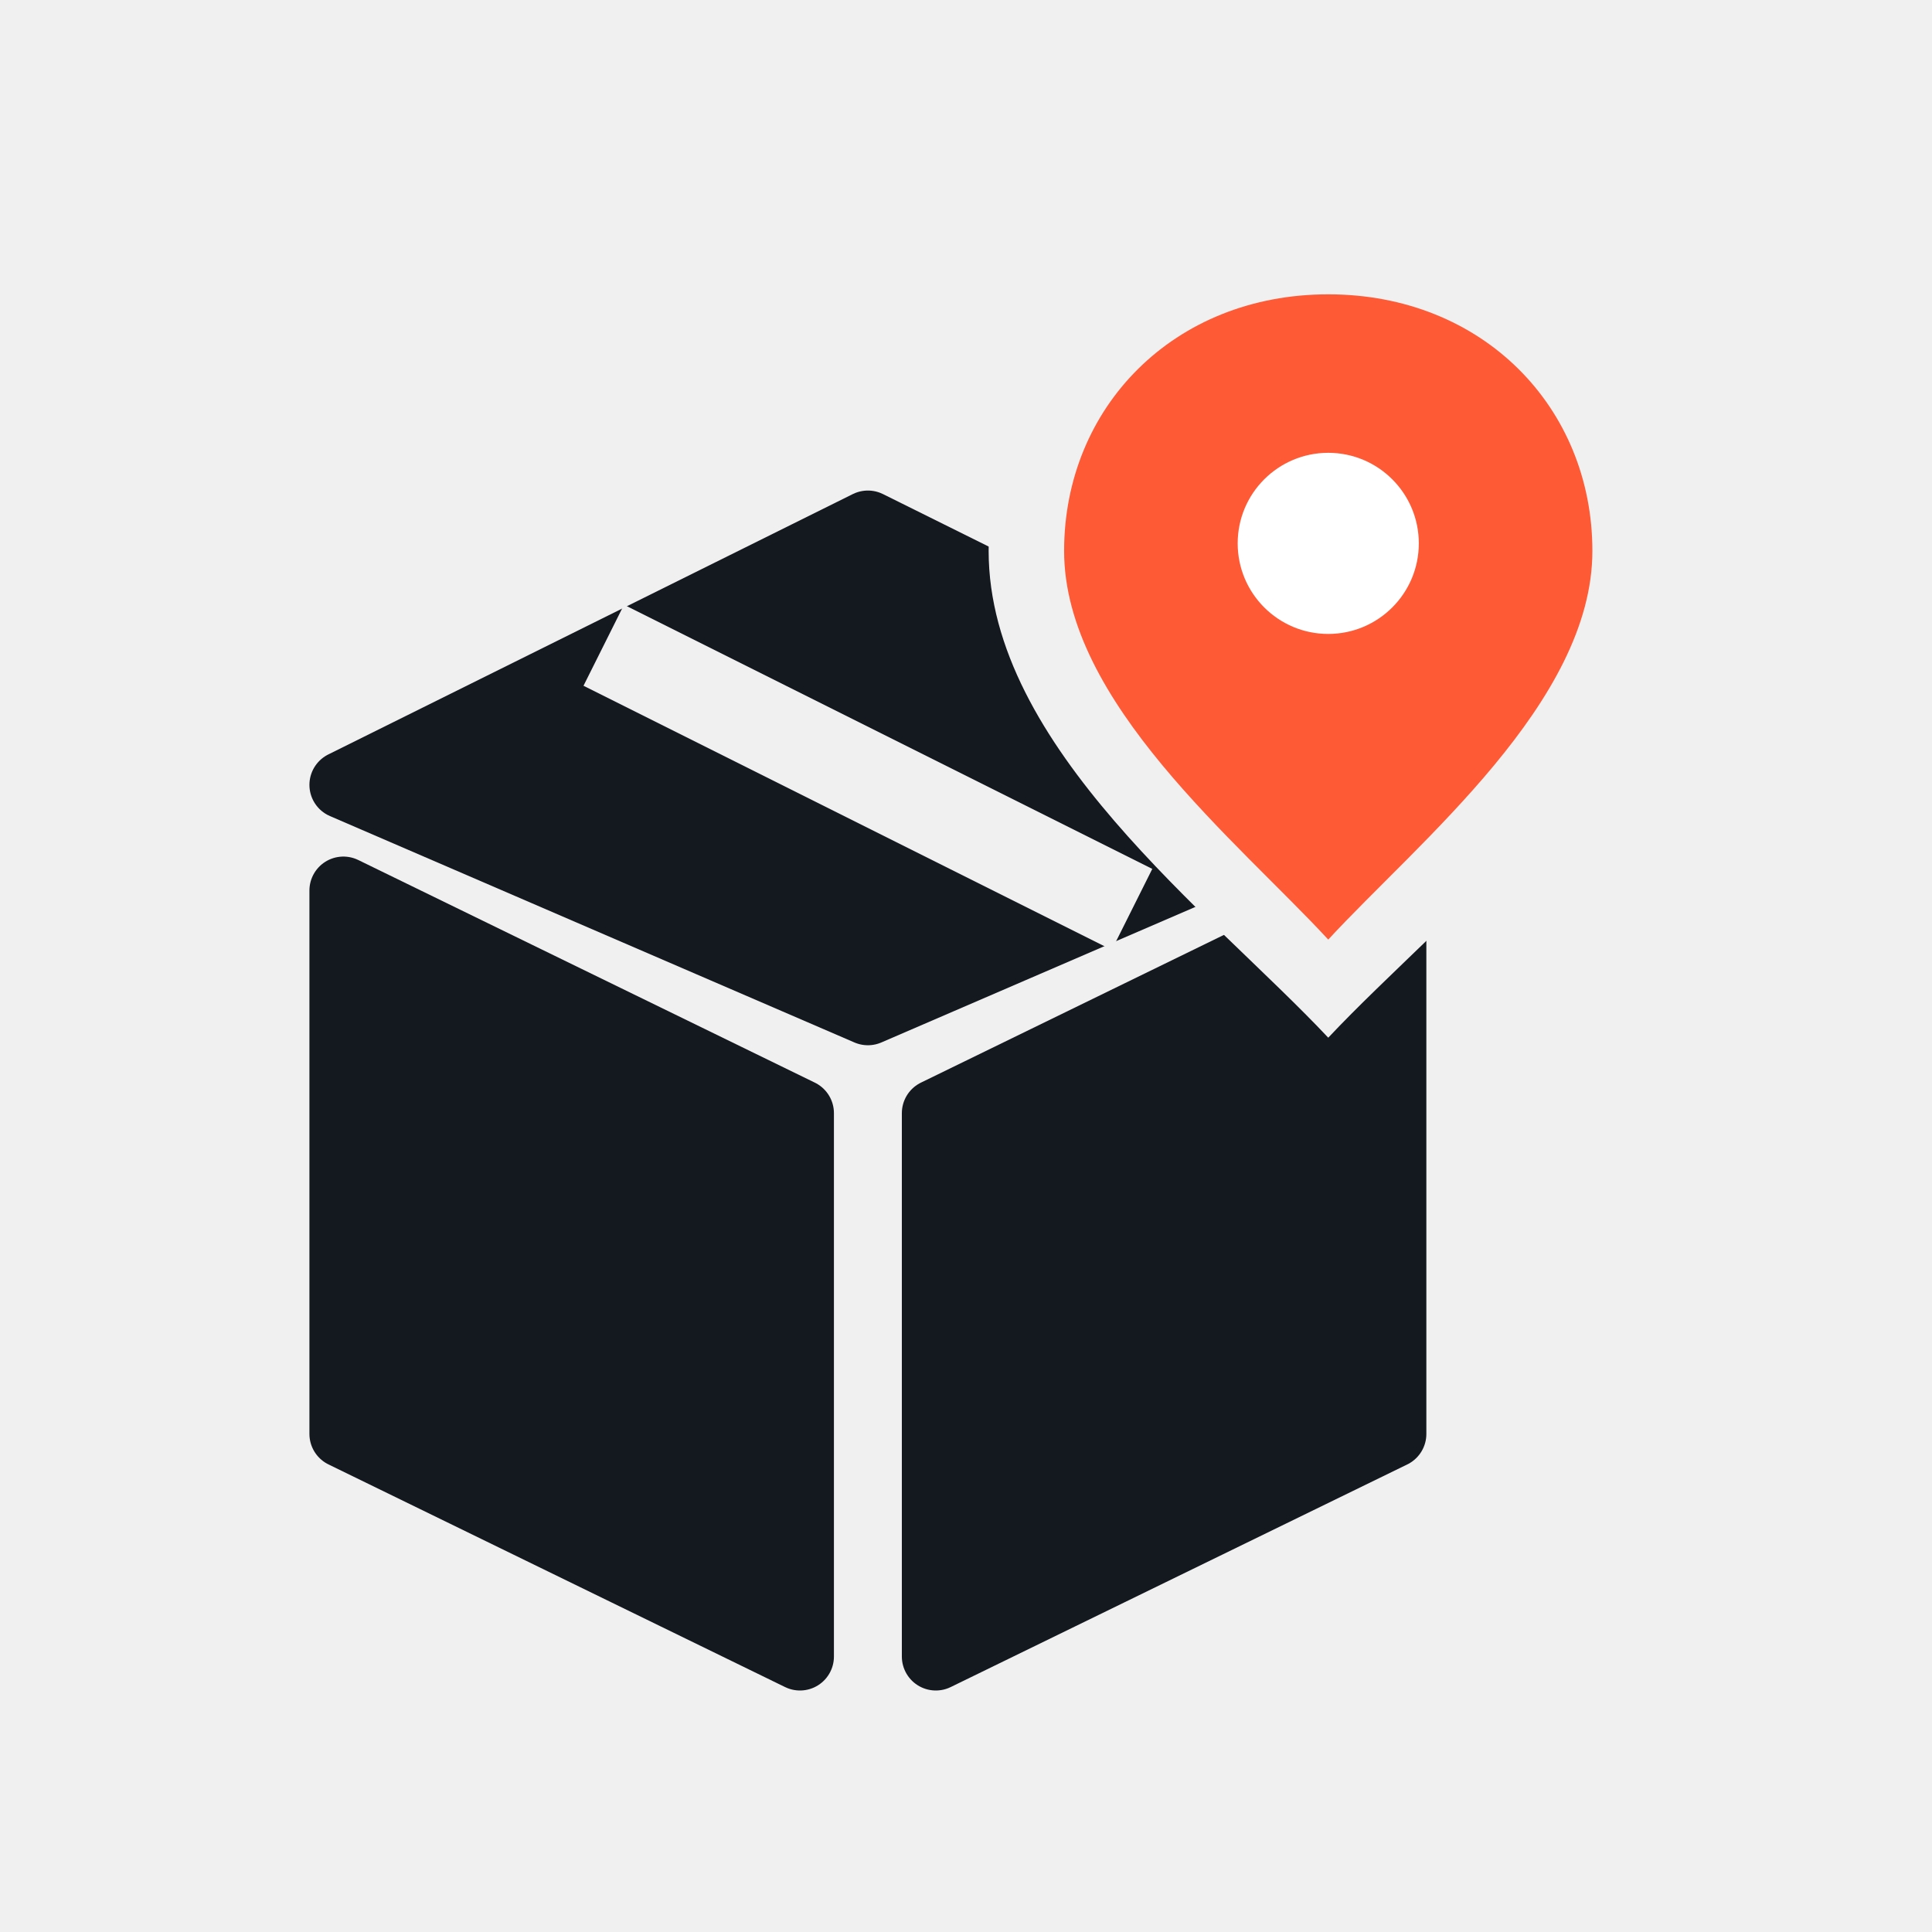
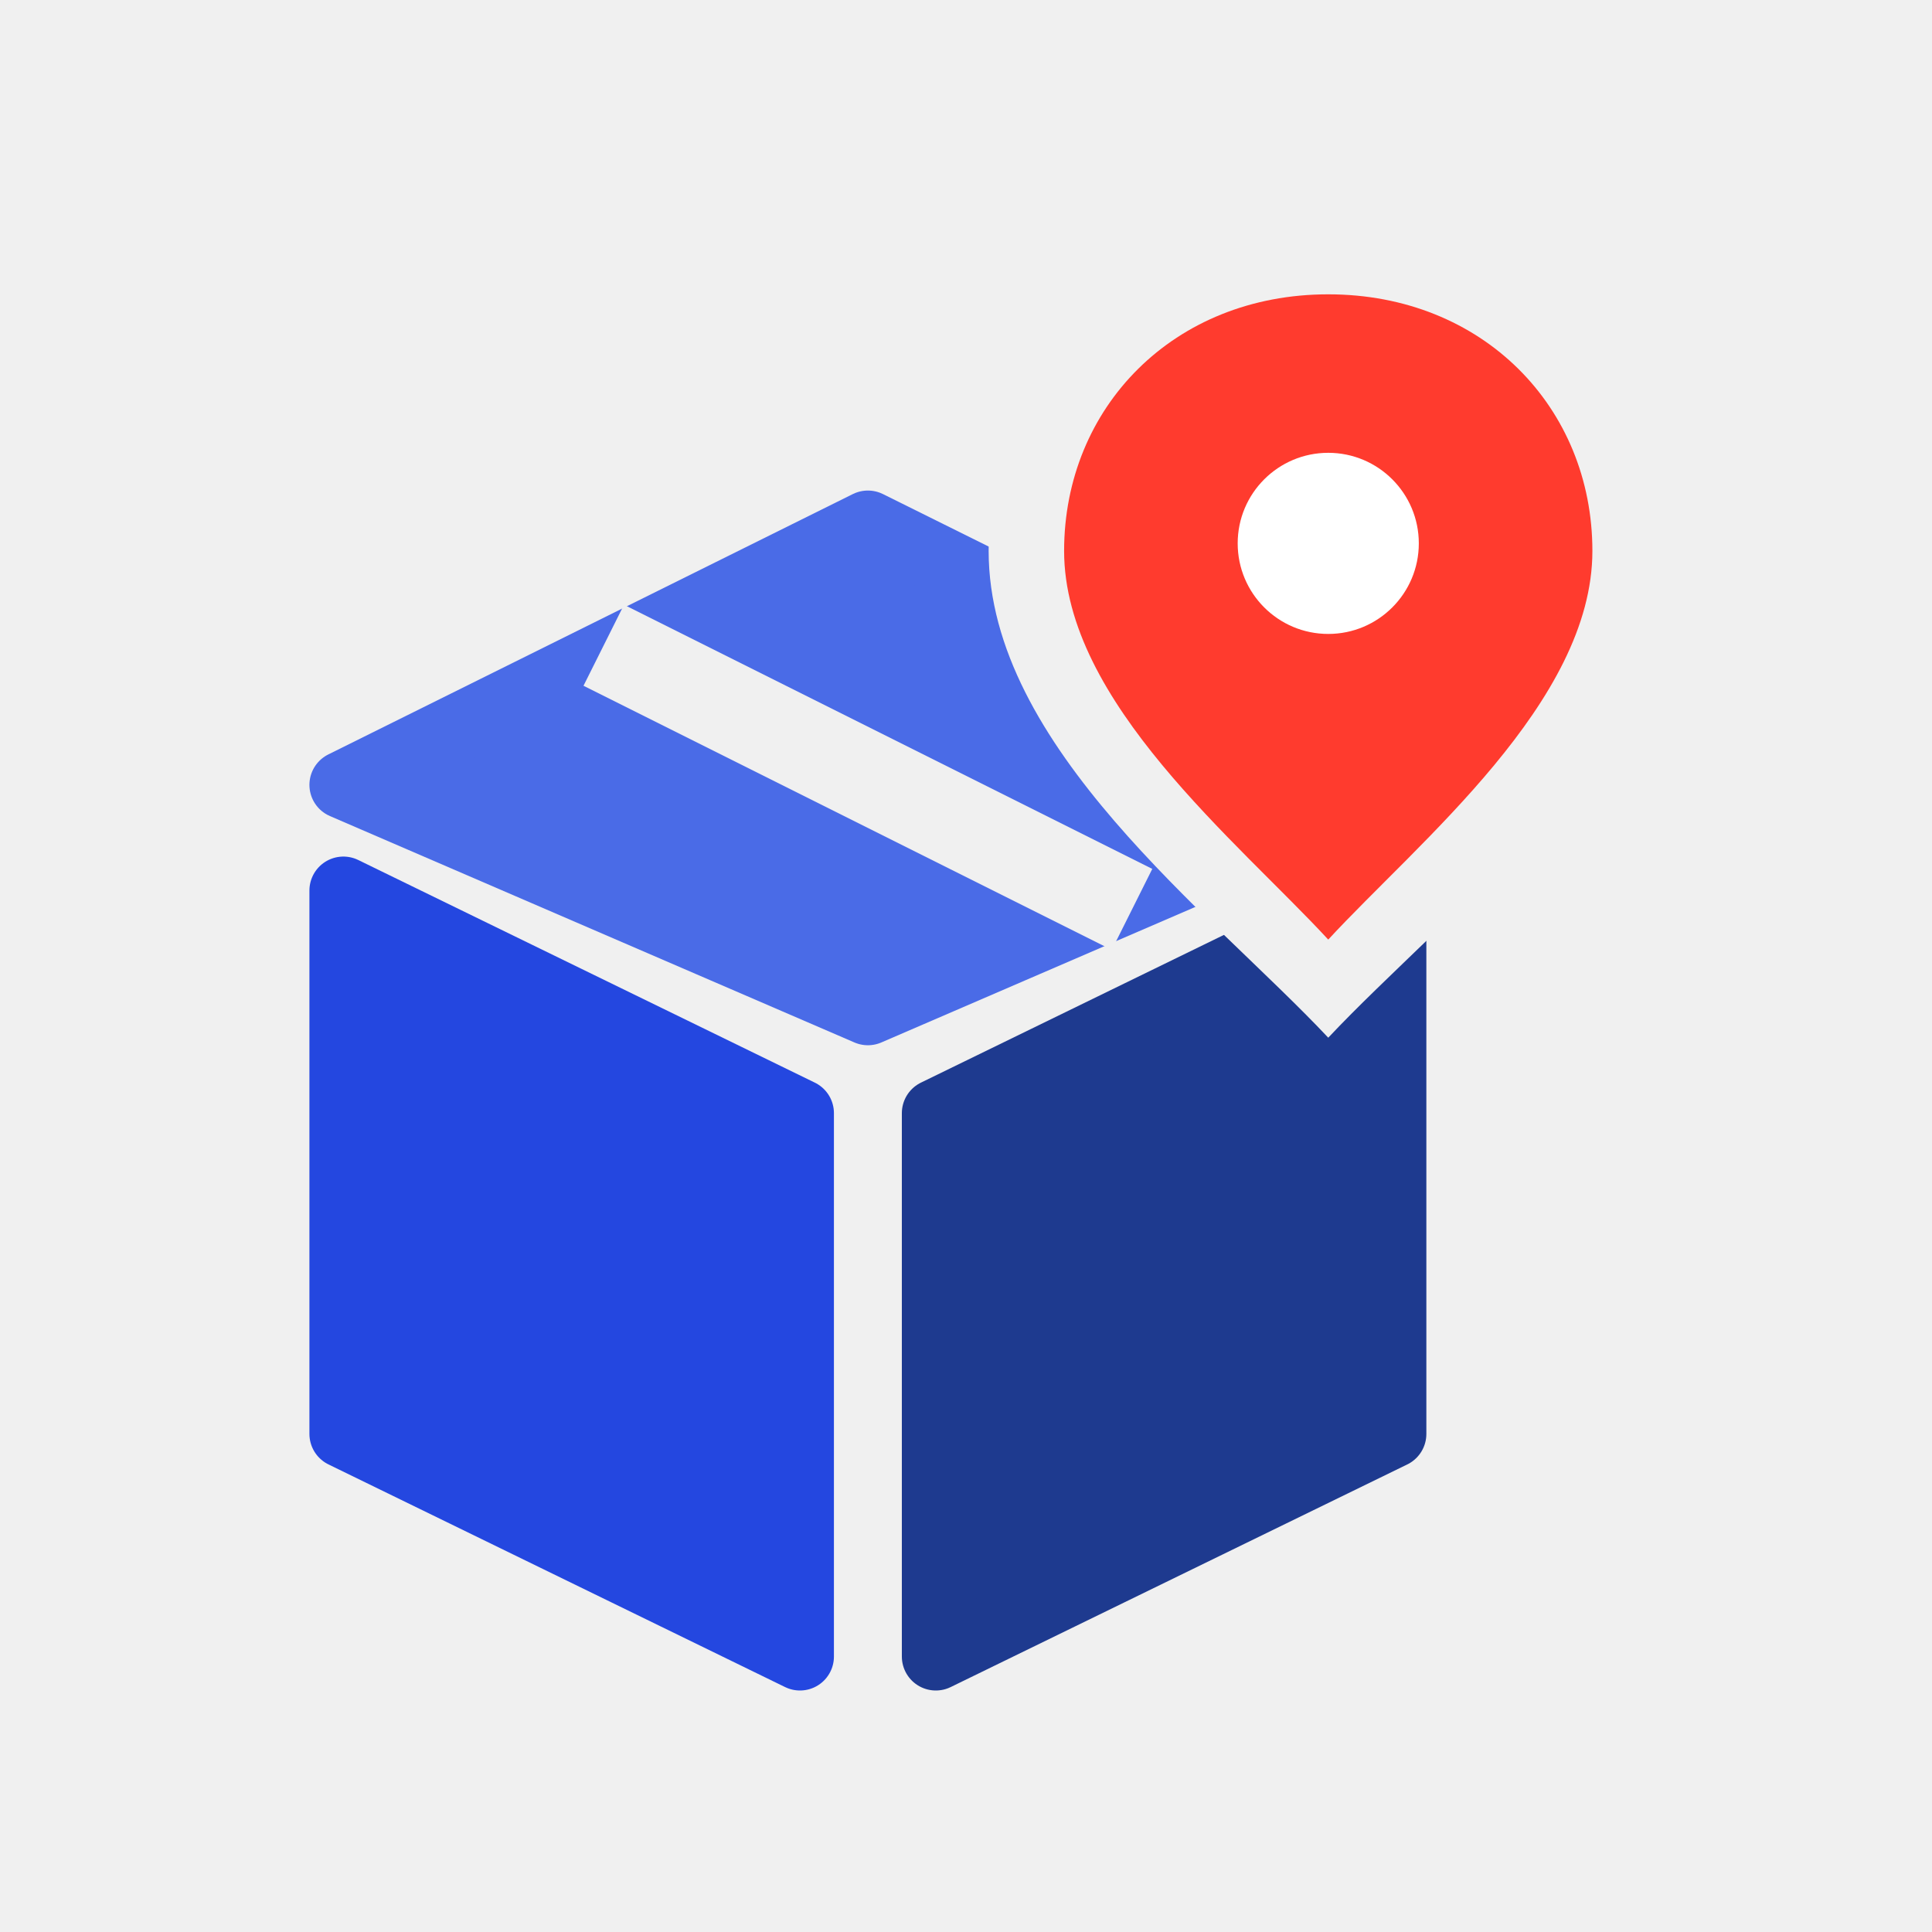
<svg xmlns="http://www.w3.org/2000/svg" width="512" height="512" viewBox="0 0 512 512">
  <defs>
    <mask id="k-box" maskUnits="userSpaceOnUse" x="0" y="0" width="512" height="512">
      <rect width="512" height="512" fill="#fff" />
      <g transform="translate(-26 18)">
        <path d="M186 153 L326 223" stroke="#000" stroke-width="24" />
      </g>
      <g transform="translate(352 152)">
        <path d="M0 -94 C-54 -94 -90 -55 -90 -6 C-90 46 -31 90 0 123 C31 90 90 46 90 -6 C90 -55 54 -94 0 -94 Z" fill="#000" />
      </g>
    </mask>
  </defs>
  <g mask="url(#k-box)">
    <g transform="translate(-26 18)">
-       <g fill="#14181F" stroke="#14181F" stroke-width="18" stroke-linejoin="round">
-         <path d="M256 121 L395 190 L256 250 L117 190 Z" />
-         <path d="M117 218 L238 277 L238 421 L117 362 Z" />
-         <path d="M274 277 L395 218 L395 362 L274 421 Z" />
+       <g stroke-width="18" stroke-linejoin="round">
+         <path d="M256 121 L395 190 L256 250 L117 190 Z" fill="#4A6BE7" stroke="#4A6BE7" />
+         <path d="M117 218 L238 277 L238 421 L117 362 Z" fill="#2447E0" stroke="#2447E0" />
+         <path d="M274 277 L395 218 L395 362 L274 421 Z" fill="#1E3A8F" stroke="#1E3A8F" />
      </g>
    </g>
  </g>
  <g transform="translate(352 152)">
-     <path d="M0 -74 C-41 -74 -70 -44 -70 -6 C-70 34 -24 71 0 97 C24 71 70 34 70 -6 C70 -44 41 -74 0 -74 Z" fill="#FF5A36" />
+     <path d="M0 -74 C-41 -74 -70 -44 -70 -6 C-70 34 -24 71 0 97 C24 71 70 34 70 -6 C70 -44 41 -74 0 -74 Z" fill="#FF3B2E" />
    <circle cx="0" cy="-8" r="24" fill="#FFFFFF" />
  </g>
</svg>
